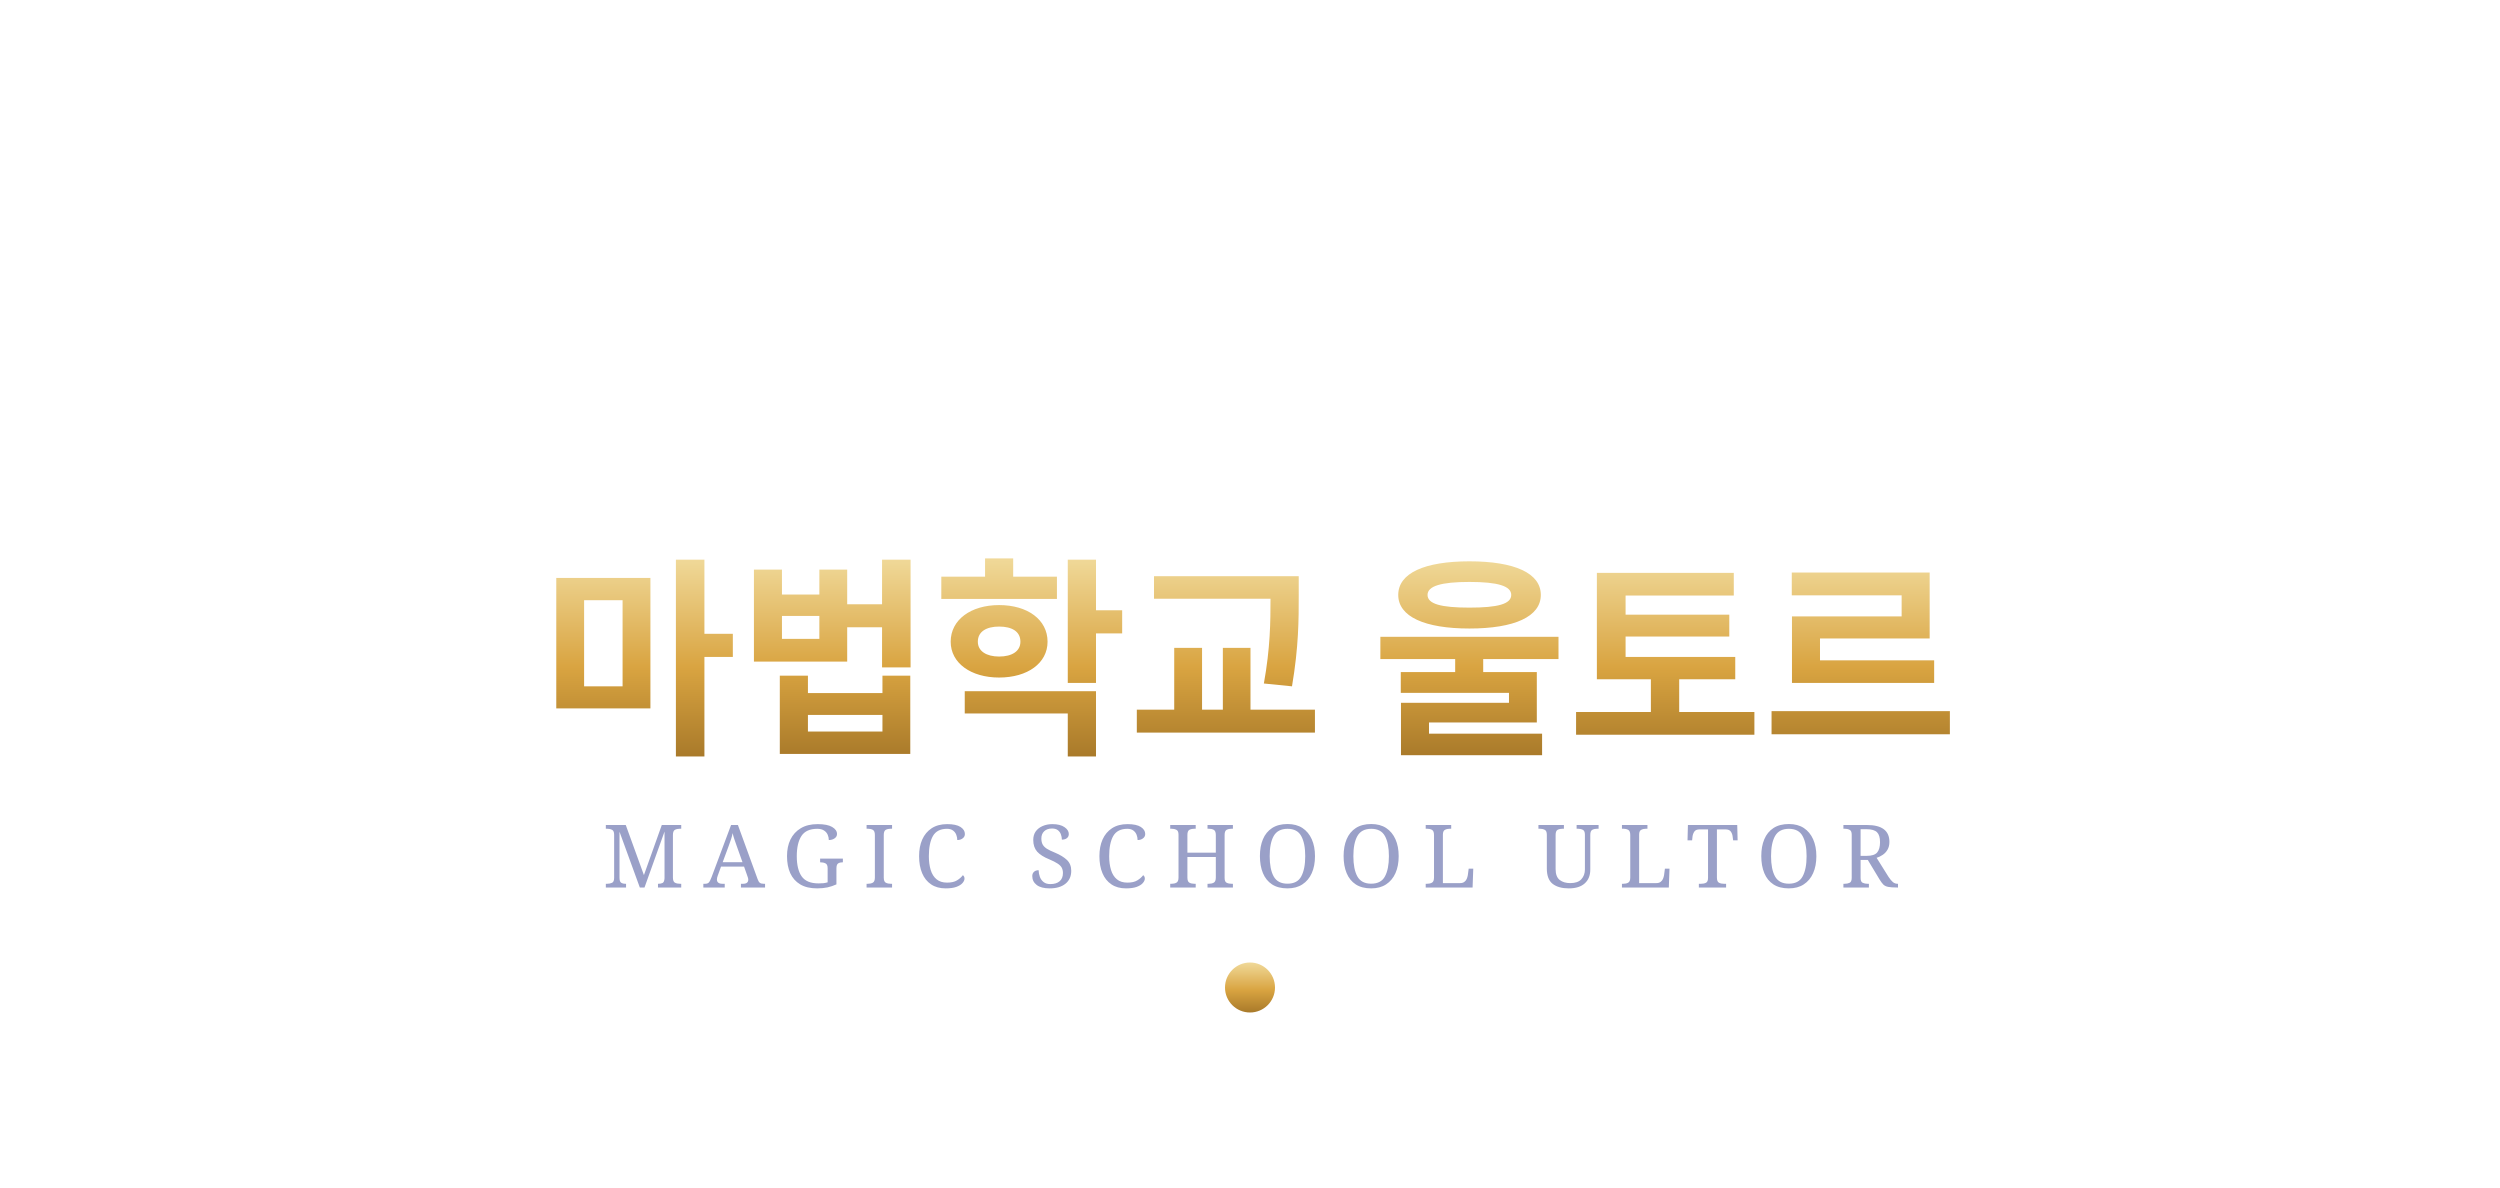
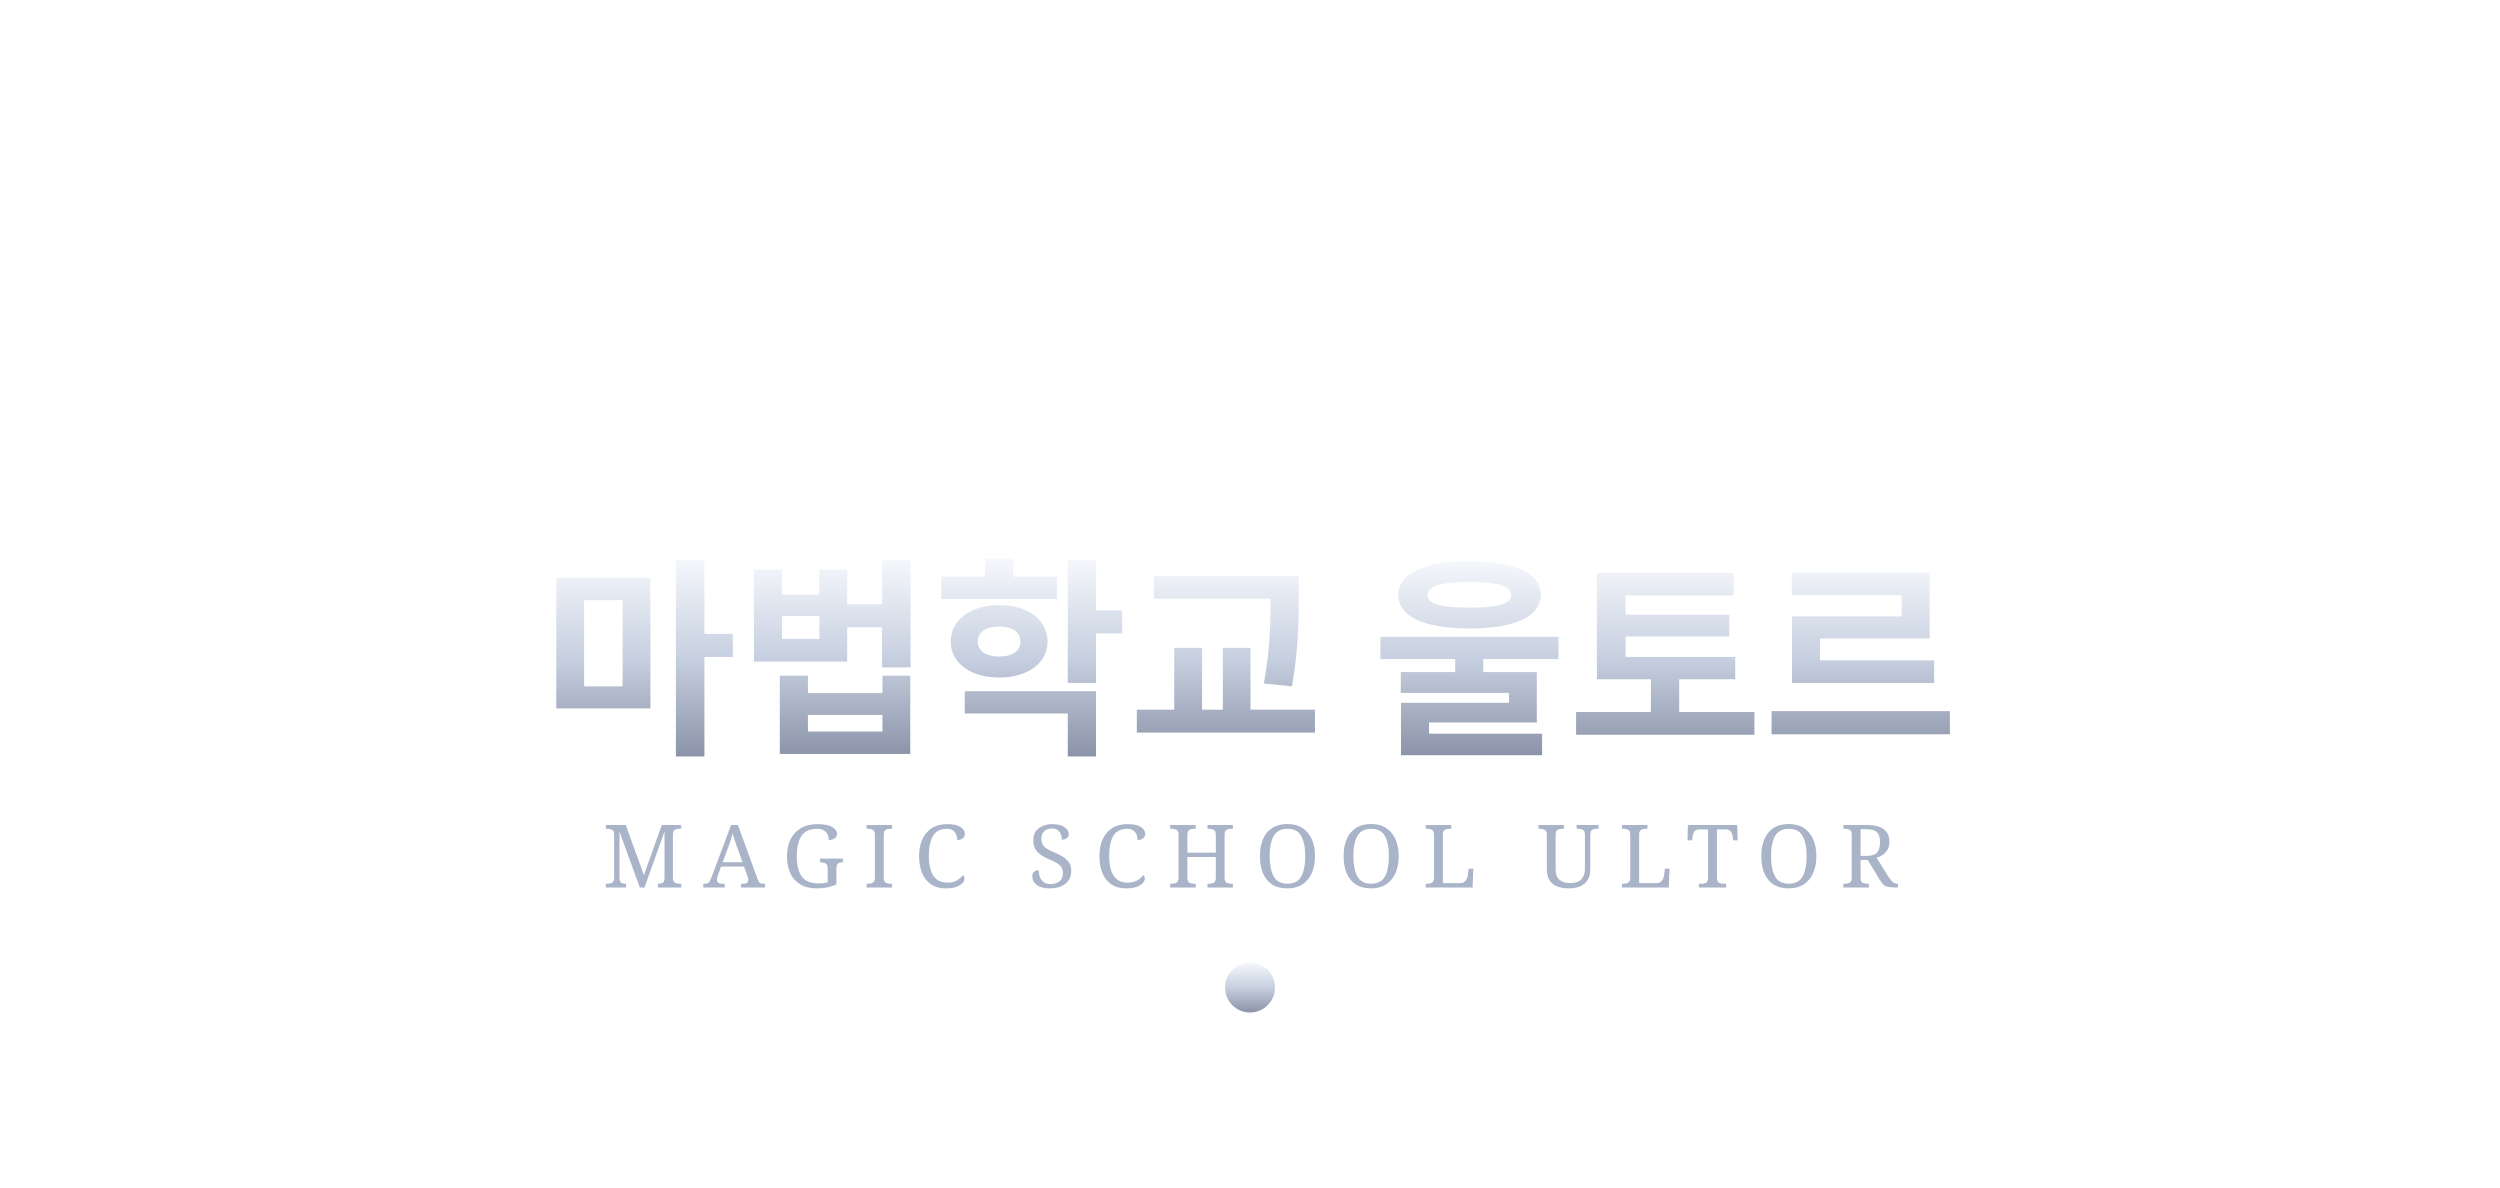
<svg xmlns="http://www.w3.org/2000/svg" viewBox="0 0 400 190" width="400" height="190">
  <defs>
-     <linearGradient id="goldGrad" x1="0" y1="0" x2="0" y2="1">
-       <stop offset="0%" stop-color="#f0d999" />
-       <stop offset="55%" stop-color="#d9a441" />
-       <stop offset="100%" stop-color="#a97a2a" />
+     <linearGradient id="silverGrad" x1="0" y1="0" x2="0" y2="1">
+       <stop offset="0%" stop-color="#f6f8fc" />
+       <stop offset="50%" stop-color="#c7d0e0" />
+       <stop offset="100%" stop-color="#8b93a8" />
    </linearGradient>
  </defs>
-   <text x="200" y="118" text-anchor="middle" font-family="'Gowun Batang', 'Noto Serif KR', serif" font-size="34" fill="url(#goldGrad)" font-weight="700">마법학교 울토르</text>
-   <text x="200" y="142" text-anchor="middle" font-family="'Gowun Batang', 'Noto Serif KR', serif" font-size="14" letter-spacing="3" fill="#9aa0c8">MAGIC SCHOOL ULTOR</text>
-   <line x1="60" y1="158" x2="340" y2="158" stroke="url(#goldGrad)" stroke-width="2" />
-   <circle cx="200" cy="158" r="4" fill="url(#goldGrad)" />
+   <text x="200" y="118" text-anchor="middle" font-family="'Gowun Batang', 'Noto Serif KR', serif" font-size="34" fill="url(#silverGrad)" font-weight="700">마법학교 울토르</text>
+   <text x="200" y="142" text-anchor="middle" font-family="'Gowun Batang', 'Noto Serif KR', serif" font-size="14" letter-spacing="3" fill="#aab4c8">MAGIC SCHOOL ULTOR</text>
+   <line x1="60" y1="158" x2="340" y2="158" stroke="url(#silverGrad)" stroke-width="2" />
+   <circle cx="200" cy="158" r="4" fill="url(#silverGrad)" />
</svg>
